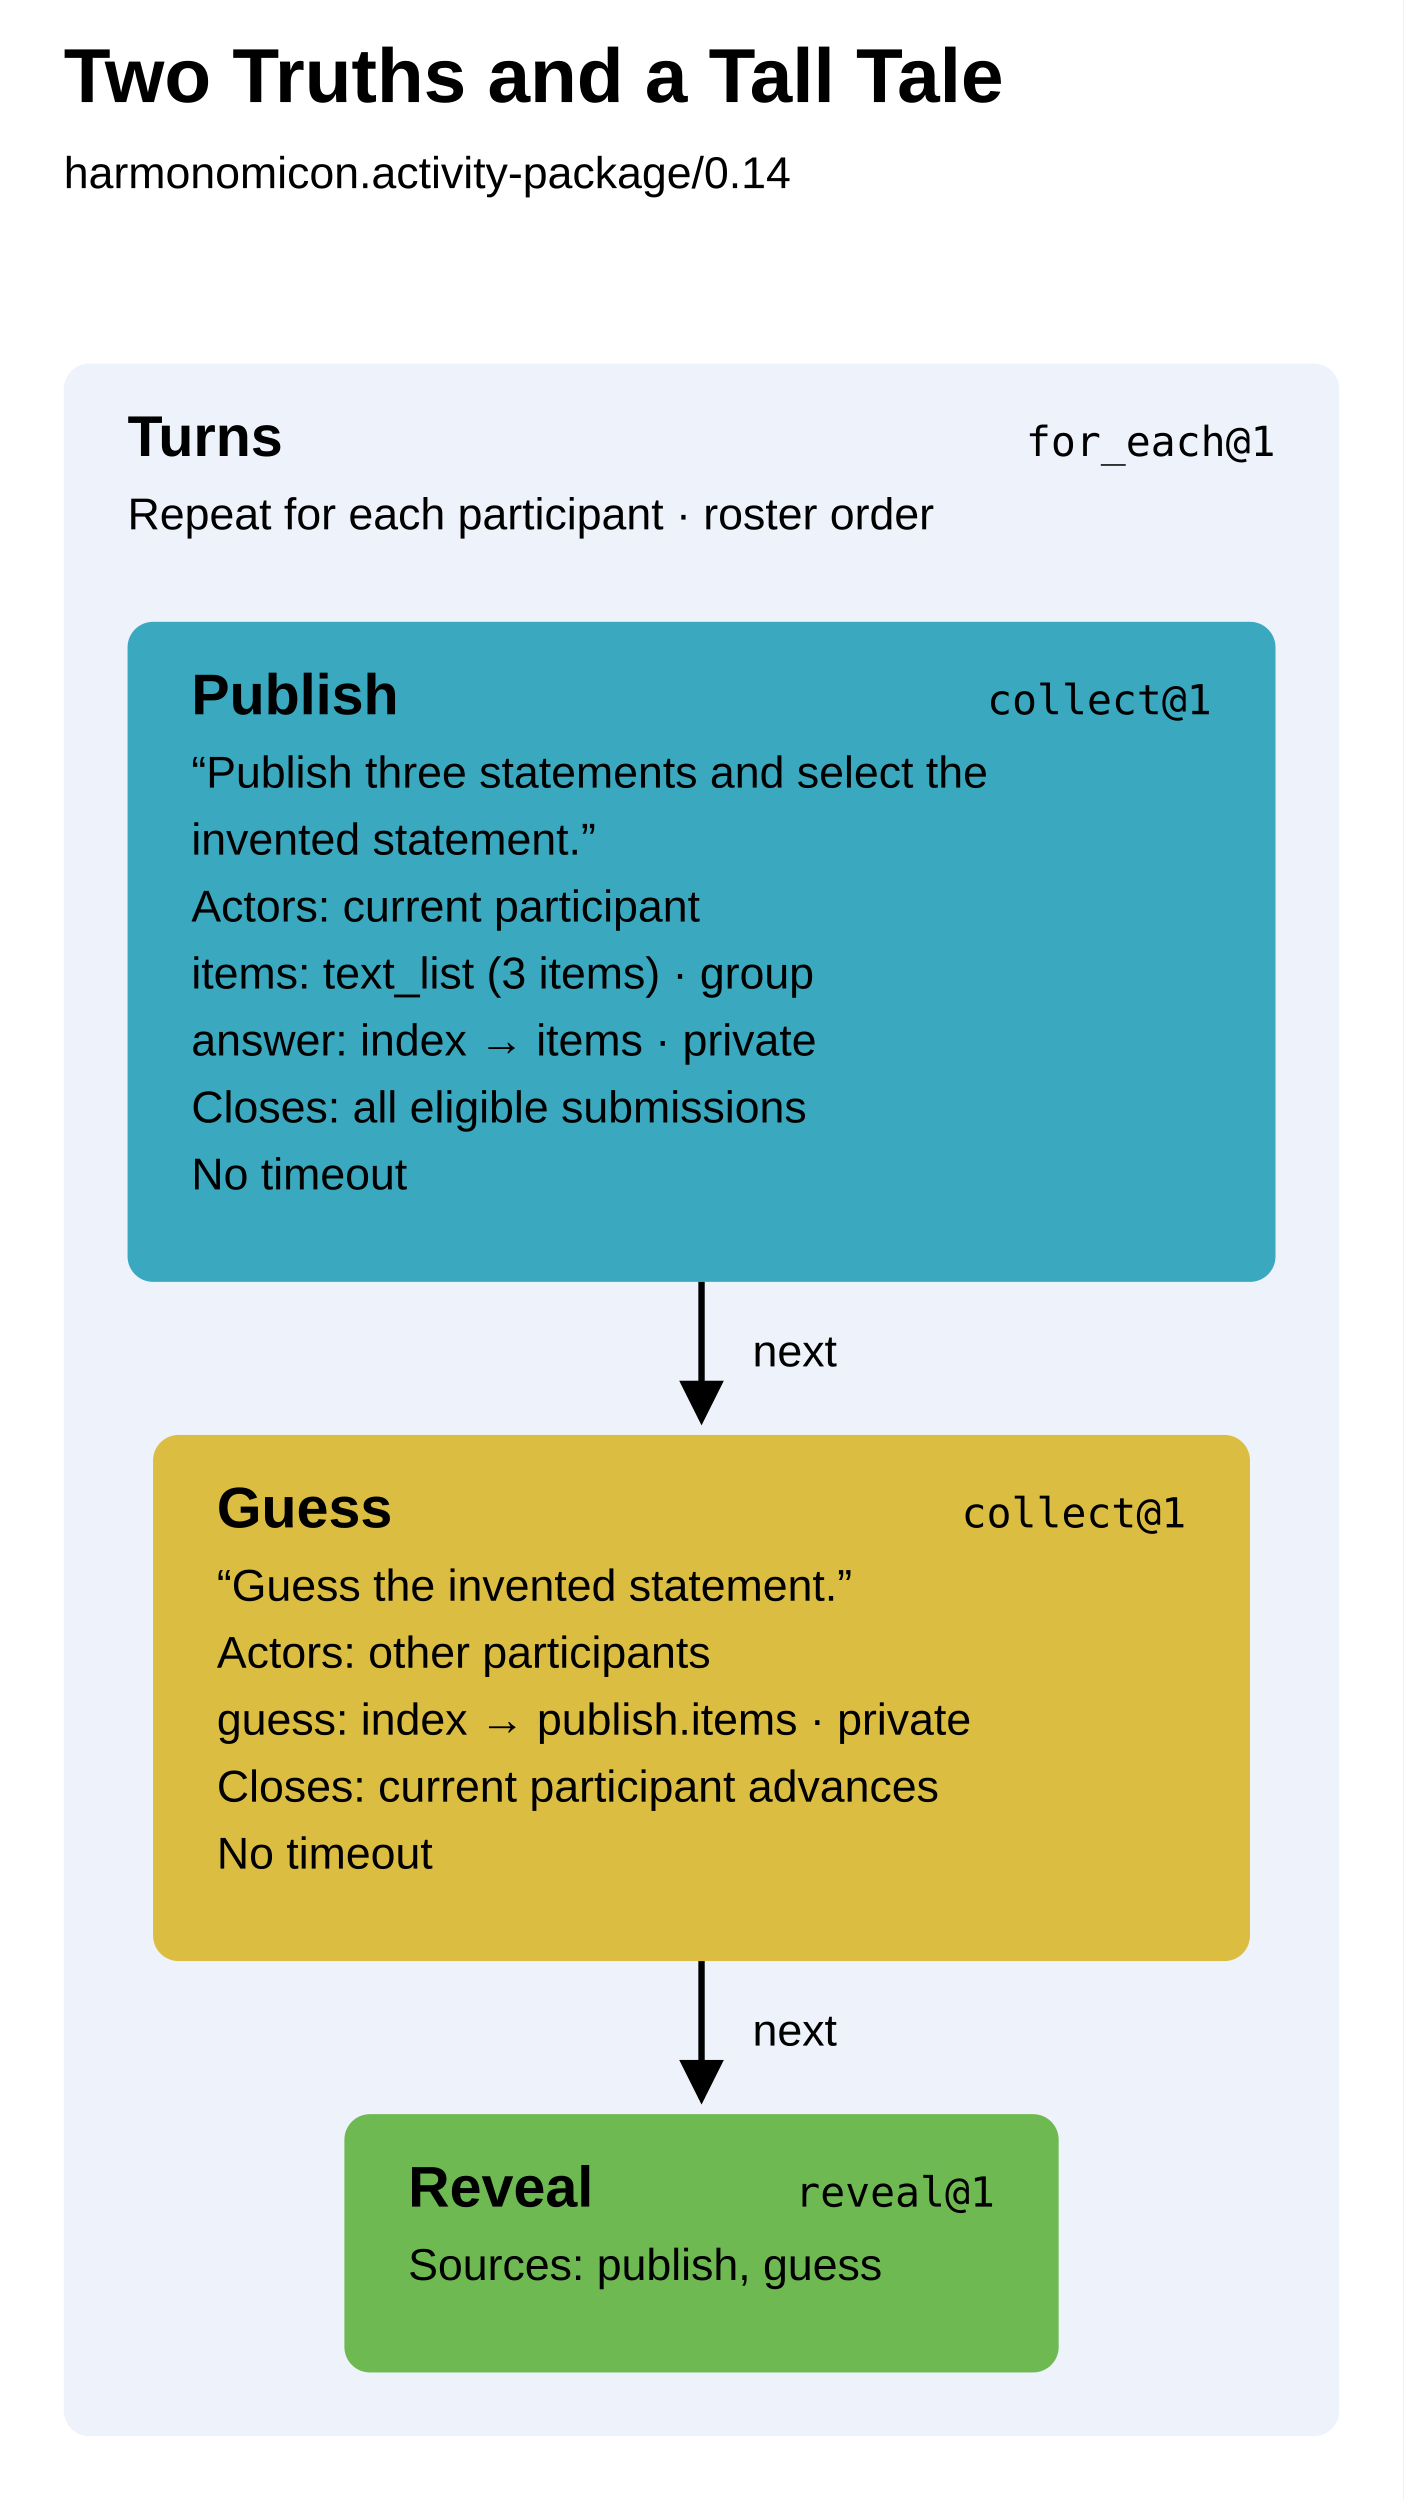
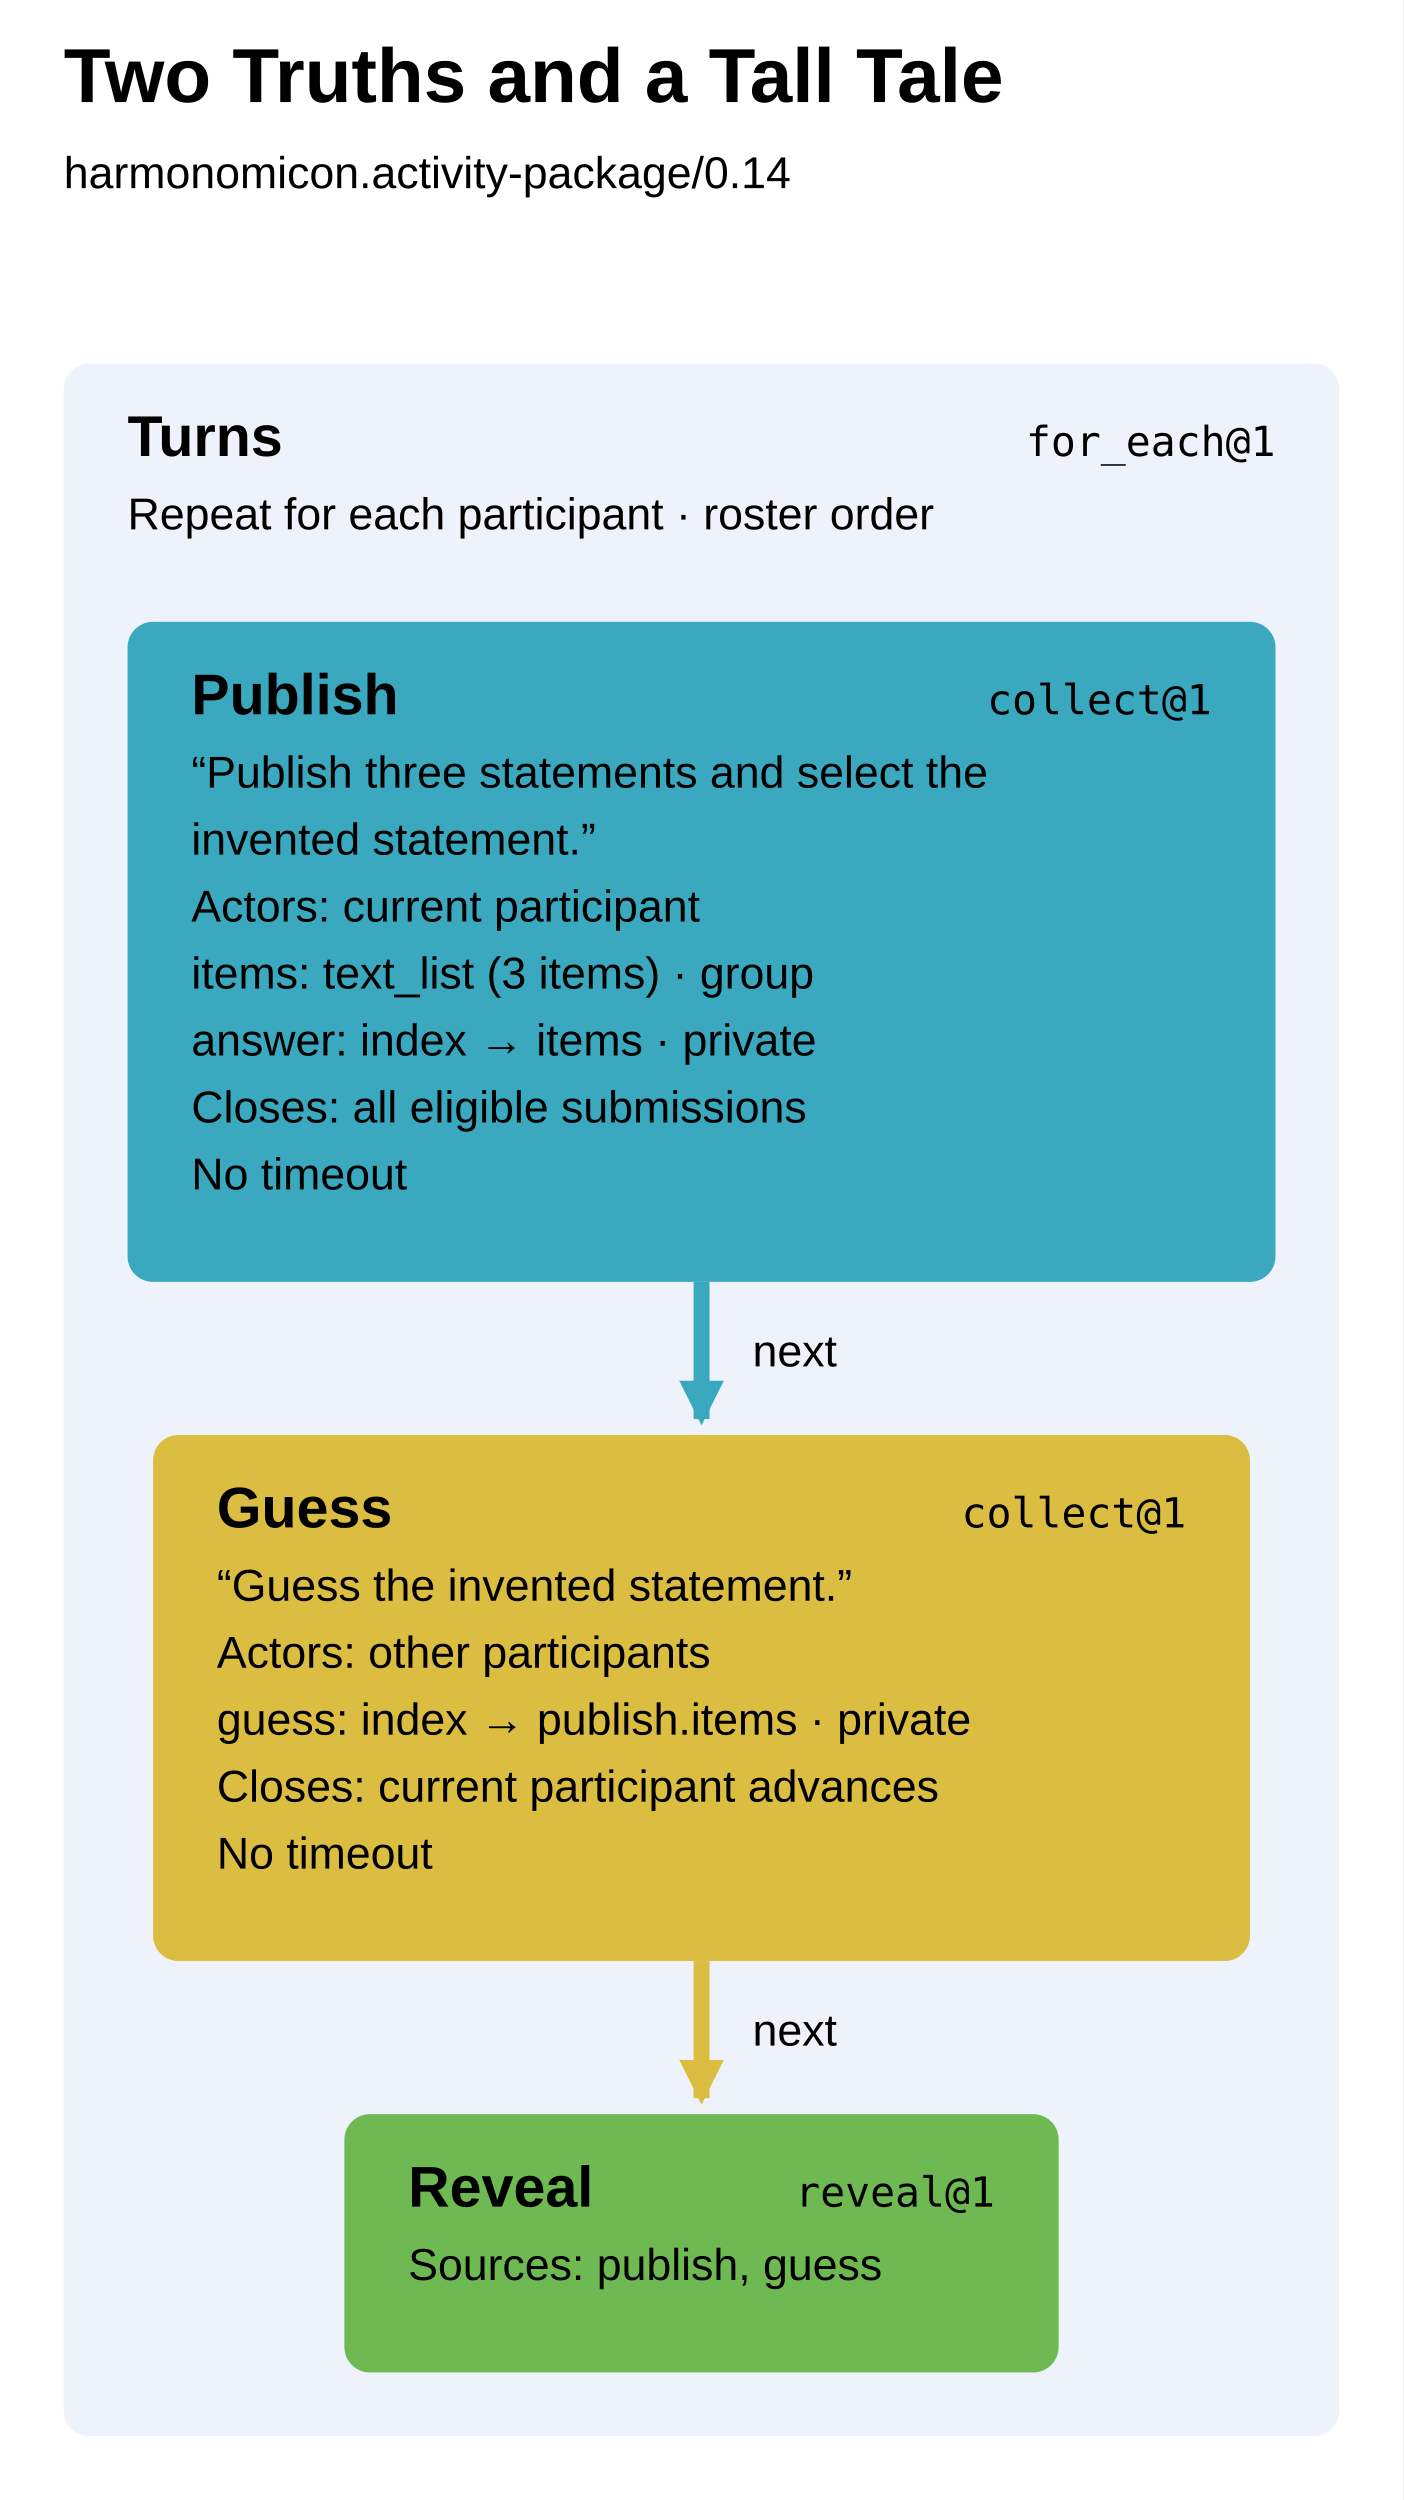
<svg xmlns="http://www.w3.org/2000/svg" width="440" height="784" viewBox="0 0 440 784" aria-label="Two Truths and a Tall Tale runbook" style="font-family:Arial,sans-serif;fill:black">
  <defs>
-     <marker id="arrow" markerWidth="7" markerHeight="7" refX="6" refY="3.5" orient="auto">
-       <path d="M0 0L7 3.5L0 7" />
+     <marker id="arrow-0" markerUnits="userSpaceOnUse" markerWidth="14" markerHeight="14" refX="12" refY="7" orient="auto">
+       <path d="M0 0L14 7L0 14Z" fill="#3aa8be" />
+     </marker>
+     <marker id="arrow-1" markerUnits="userSpaceOnUse" markerWidth="14" markerHeight="14" refX="12" refY="7" orient="auto">
+       <path d="M0 0L14 7L0 14Z" fill="#dbbd42" />
    </marker>
  </defs>
  <rect width="100%" height="100%" fill="white" />
  <text x="20" y="32" font-size="24" font-weight="700">Two Truths and a Tall Tale</text>
  <text x="20" y="59" font-size="14">harmonomicon.activity-package/0.14</text>
  <g data-step="turns" tabindex="0" role="button" aria-label="turns for_each@1">
    <rect x="20" y="114" width="400" height="650" rx="8" fill="#eef3fb" />
    <text x="40" y="143" font-weight="700" font-size="18">Turns</text>
    <text x="400" y="143" text-anchor="end" font-family="ui-monospace, SFMono-Regular, Menlo, Consolas, monospace" font-size="13">for_each@1</text>
    <text x="40" y="166" font-size="14">Repeat for each participant · roster order</text>
  </g>
  <g data-step="publish" tabindex="0" role="button" aria-label="publish collect@1">
    <rect x="40" y="195" width="360" height="207" rx="8" fill="#3aa8be" />
    <text x="60" y="224" font-weight="700" font-size="18">Publish</text>
    <text x="380" y="224" text-anchor="end" font-family="ui-monospace, SFMono-Regular, Menlo, Consolas, monospace" font-size="13">collect@1</text>
    <text x="60" y="247" font-size="14">“Publish three statements and select the</text>
    <text x="60" y="268" font-size="14">invented statement.”</text>
    <text x="60" y="289" font-size="14">Actors: current participant</text>
    <text x="60" y="310" font-size="14">items: text_list (3 items) · group</text>
    <text x="60" y="331" font-size="14">answer: index → items · private</text>
    <text x="60" y="352" font-size="14">Closes: all eligible submissions</text>
    <text x="60" y="373" font-size="14">No timeout</text>
  </g>
  <g data-step="guess" tabindex="0" role="button" aria-label="guess collect@1">
    <rect x="48" y="450" width="344" height="165" rx="8" fill="#dbbd42" />
    <text x="68" y="479" font-weight="700" font-size="18">Guess</text>
    <text x="372" y="479" text-anchor="end" font-family="ui-monospace, SFMono-Regular, Menlo, Consolas, monospace" font-size="13">collect@1</text>
    <text x="68" y="502" font-size="14">“Guess the invented statement.”</text>
    <text x="68" y="523" font-size="14">Actors: other participants</text>
    <text x="68" y="544" font-size="14">guess: index → publish.items · private</text>
    <text x="68" y="565" font-size="14">Closes: current participant advances</text>
    <text x="68" y="586" font-size="14">No timeout</text>
  </g>
  <g data-step="reveal" tabindex="0" role="button" aria-label="reveal reveal@1">
    <rect x="108" y="663" width="224" height="81" rx="8" fill="#6eb951" />
    <text x="128" y="692" font-weight="700" font-size="18">Reveal</text>
    <text x="312" y="692" text-anchor="end" font-family="ui-monospace, SFMono-Regular, Menlo, Consolas, monospace" font-size="13">reveal@1</text>
    <text x="128" y="715" font-size="14">Sources: publish, guess</text>
  </g>
-   <path d="M 220 402 L 220 445" fill="none" stroke="black" stroke-width="2" marker-end="url(#arrow)" />
+   <path d="M 220 402 L 220 445" fill="none" stroke="#3aa8be" stroke-width="5" marker-end="url(#arrow-0)" />
  <text x="236" y="428.5" font-size="14">next</text>
-   <path d="M 220 615 L 220 658" fill="none" stroke="black" stroke-width="2" marker-end="url(#arrow)" />
+   <path d="M 220 615 L 220 658" fill="none" stroke="#dbbd42" stroke-width="5" marker-end="url(#arrow-1)" />
  <text x="236" y="641.5" font-size="14">next</text>
</svg>
